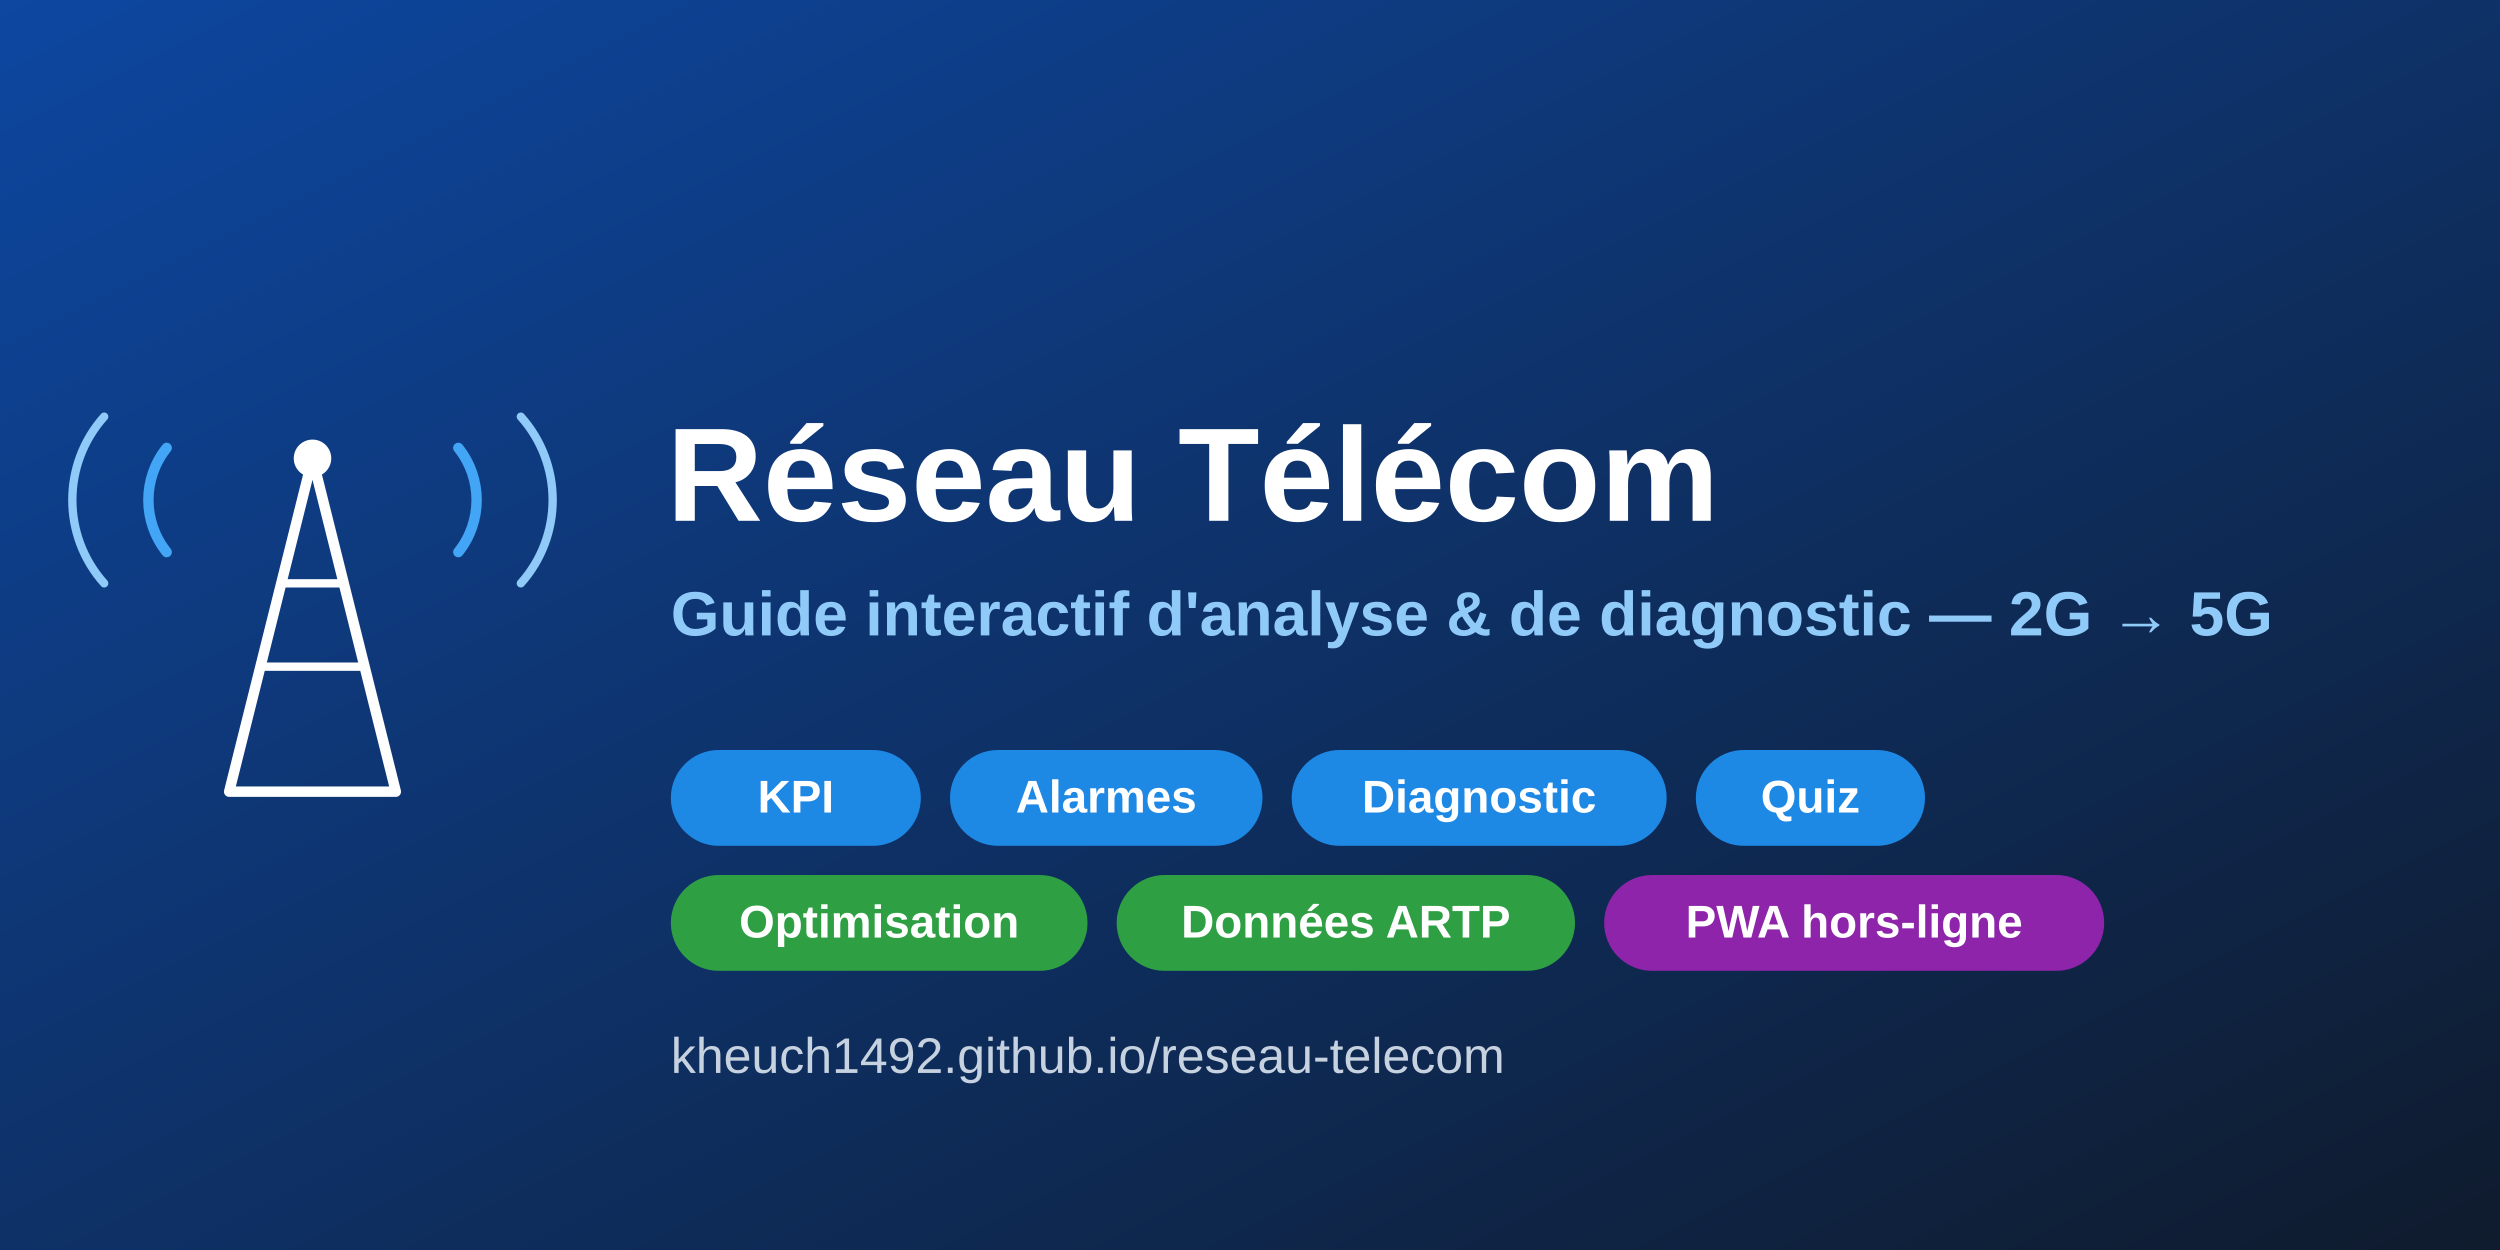
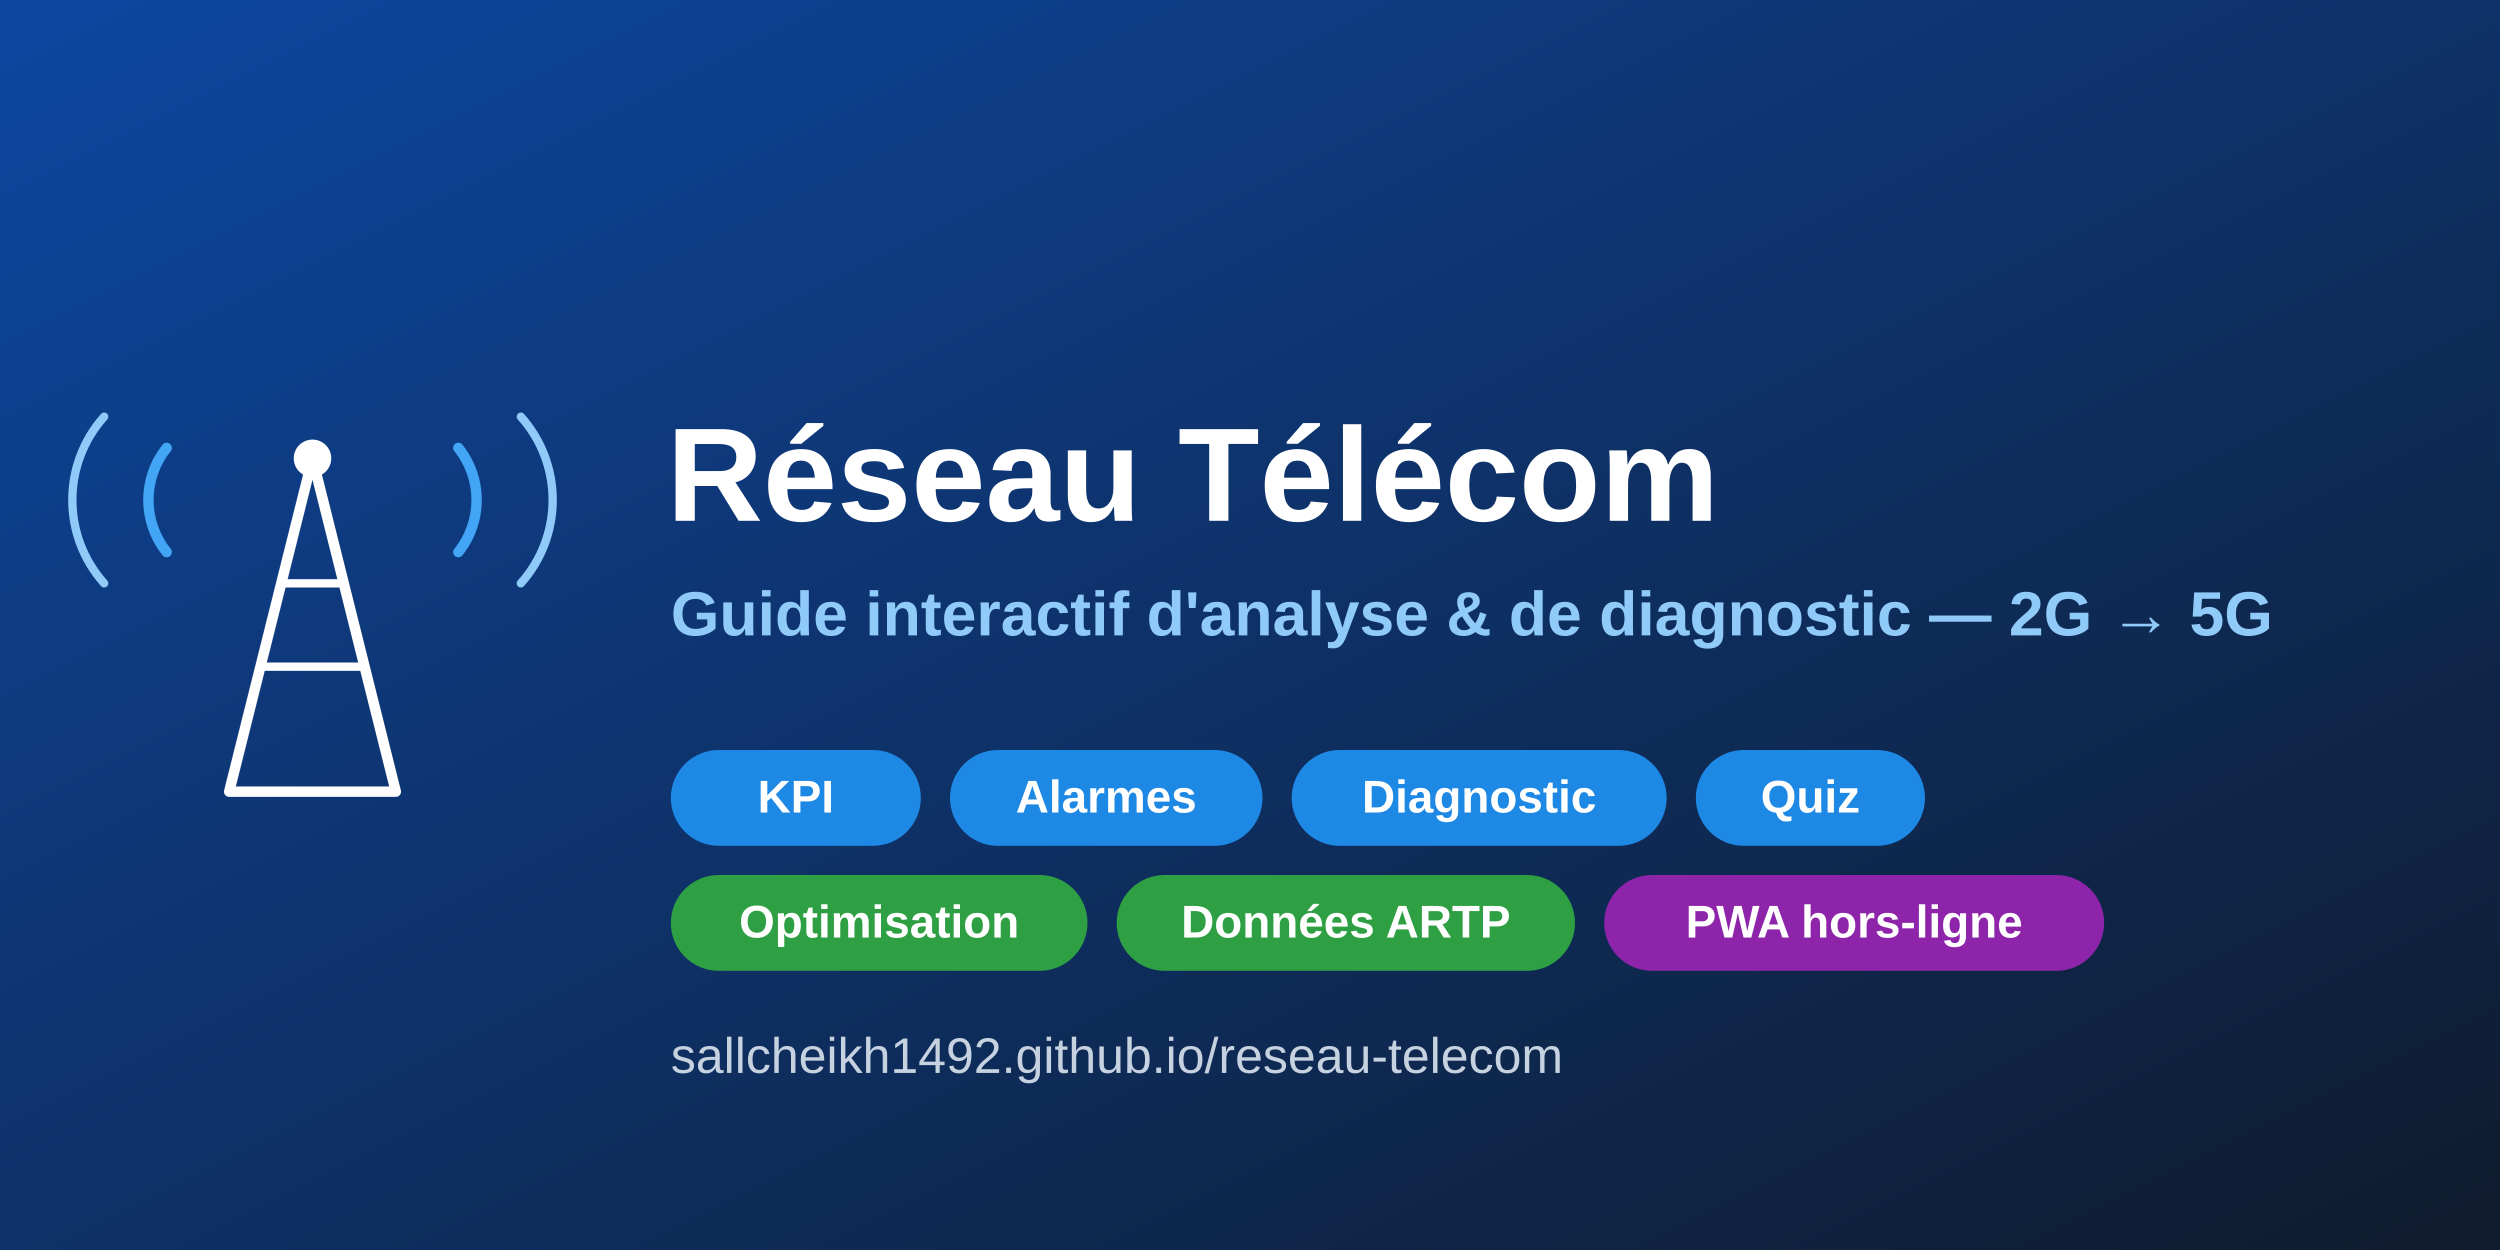
<svg xmlns="http://www.w3.org/2000/svg" viewBox="0 0 1200 600" font-family="Segoe UI, Arial, sans-serif">
  <defs>
    <linearGradient id="bg" x1="0" y1="0" x2="1" y2="1">
      <stop offset="0" stop-color="#0d47a1" />
      <stop offset="1" stop-color="#0f1b2d" />
    </linearGradient>
  </defs>
  <rect width="1200" height="600" fill="url(#bg)" />
  <g transform="translate(150 300)">
    <path d="M0 -80 L-40 80 H40 Z" fill="none" stroke="#fff" stroke-width="5" stroke-linejoin="round" />
    <line x1="-25" y1="20" x2="25" y2="20" stroke="#fff" stroke-width="4" />
    <line x1="-15" y1="-20" x2="15" y2="-20" stroke="#fff" stroke-width="4" />
    <circle cx="0" cy="-80" r="9" fill="#fff" />
    <path d="M-70 -85 a40 40 0 0 0 0 50" fill="none" stroke="#42a5f5" stroke-width="5" stroke-linecap="round" />
    <path d="M70 -85 a40 40 0 0 1 0 50" fill="none" stroke="#42a5f5" stroke-width="5" stroke-linecap="round" />
    <path d="M-100 -100 a60 60 0 0 0 0 80" fill="none" stroke="#90caf9" stroke-width="4" stroke-linecap="round" />
    <path d="M100 -100 a60 60 0 0 1 0 80" fill="none" stroke="#90caf9" stroke-width="4" stroke-linecap="round" />
  </g>
  <text x="320" y="250" fill="#ffffff" font-size="64" font-weight="800">Réseau Télécom</text>
  <text x="322" y="305" fill="#90caf9" font-size="30" font-weight="600">Guide interactif d'analyse &amp; de diagnostic — 2G → 5G</text>
  <g font-size="22" font-weight="600">
    <g transform="translate(322 360)">
      <rect width="120" height="46" rx="23" fill="#1e88e5" />
      <text x="60" y="30" fill="#fff" text-anchor="middle">KPI</text>
    </g>
    <g transform="translate(456 360)">
      <rect width="150" height="46" rx="23" fill="#1e88e5" />
      <text x="75" y="30" fill="#fff" text-anchor="middle">Alarmes</text>
    </g>
    <g transform="translate(620 360)">
      <rect width="180" height="46" rx="23" fill="#1e88e5" />
      <text x="90" y="30" fill="#fff" text-anchor="middle">Diagnostic</text>
    </g>
    <g transform="translate(814 360)">
      <rect width="110" height="46" rx="23" fill="#1e88e5" />
      <text x="55" y="30" fill="#fff" text-anchor="middle">Quiz</text>
    </g>
    <g transform="translate(322 420)">
      <rect width="200" height="46" rx="23" fill="#2ea043" />
      <text x="100" y="30" fill="#fff" text-anchor="middle">Optimisation</text>
    </g>
    <g transform="translate(536 420)">
      <rect width="220" height="46" rx="23" fill="#2ea043" />
      <text x="110" y="30" fill="#fff" text-anchor="middle">Données ARTP</text>
    </g>
    <g transform="translate(770 420)">
      <rect width="240" height="46" rx="23" fill="#8e24aa" />
      <text x="120" y="30" fill="#fff" text-anchor="middle">PWA hors-ligne</text>
    </g>
  </g>
-   <text x="322" y="515" fill="#c7d2e0" font-size="24">kheuch1492.github.io/reseau-telecom</text>
+   <text x="322" y="515" fill="#c7d2e0" font-size="24">sallcheikh1492.github.io/reseau-telecom</text>
</svg>
